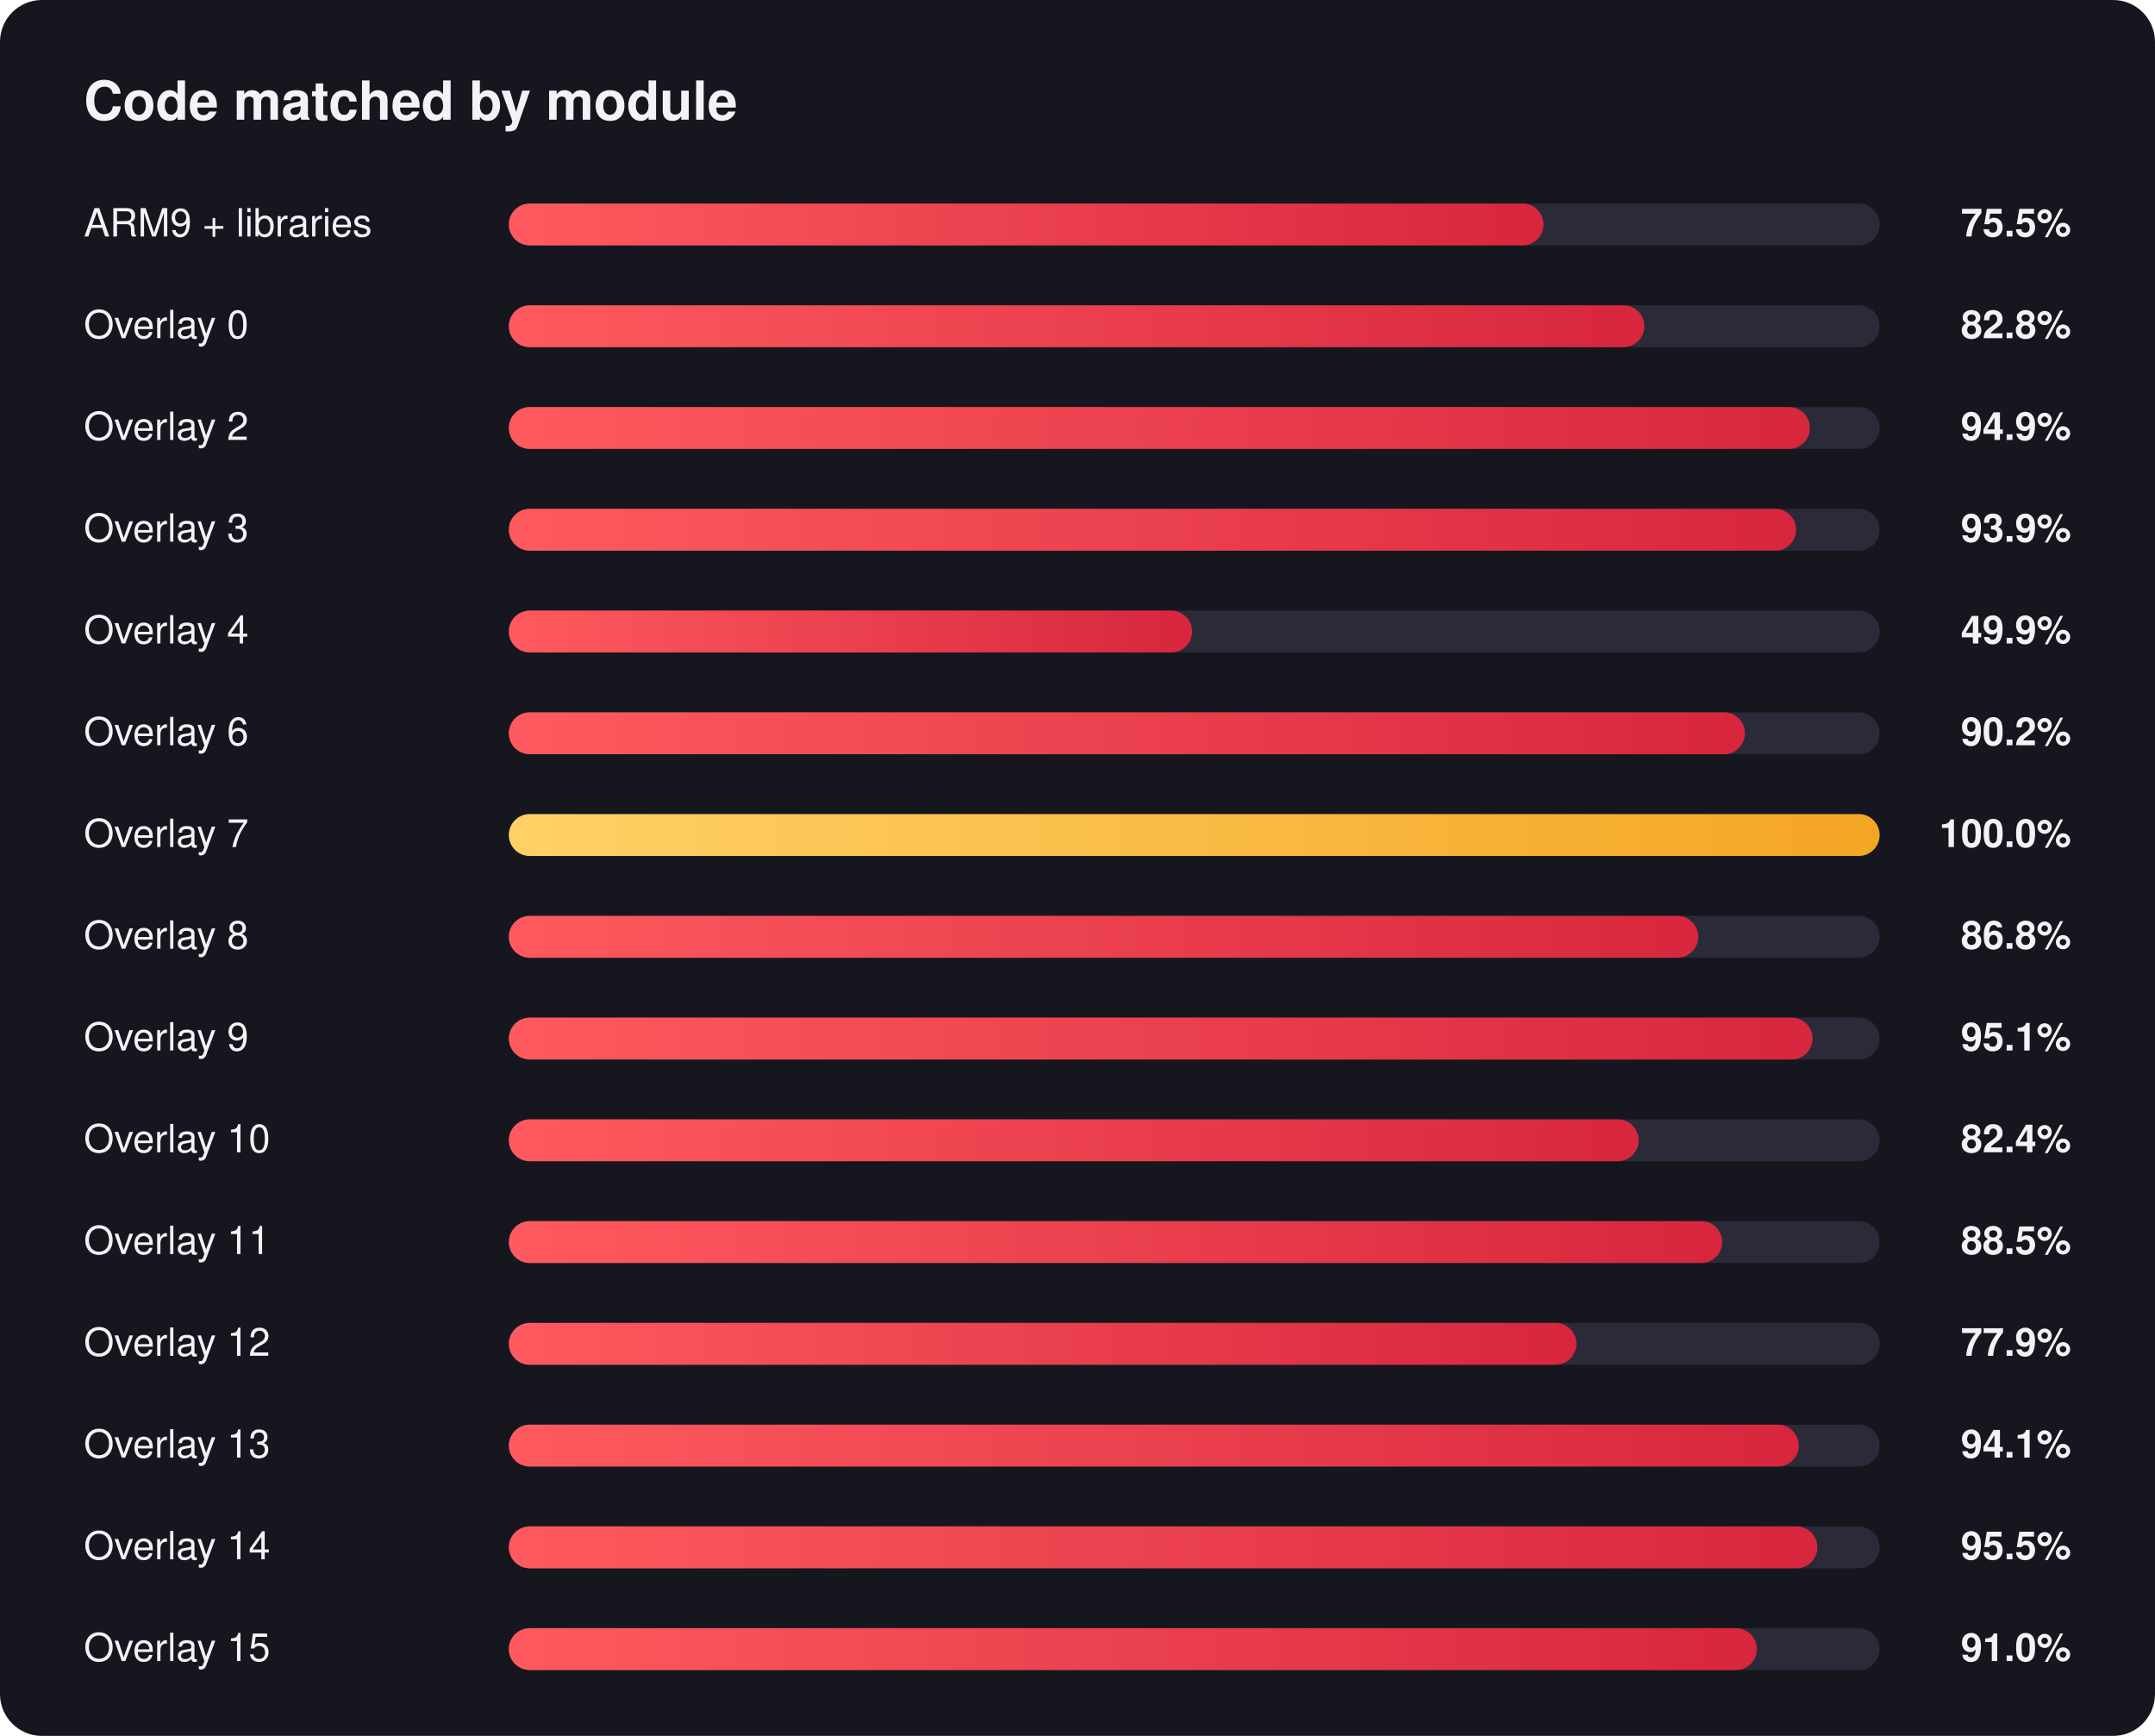
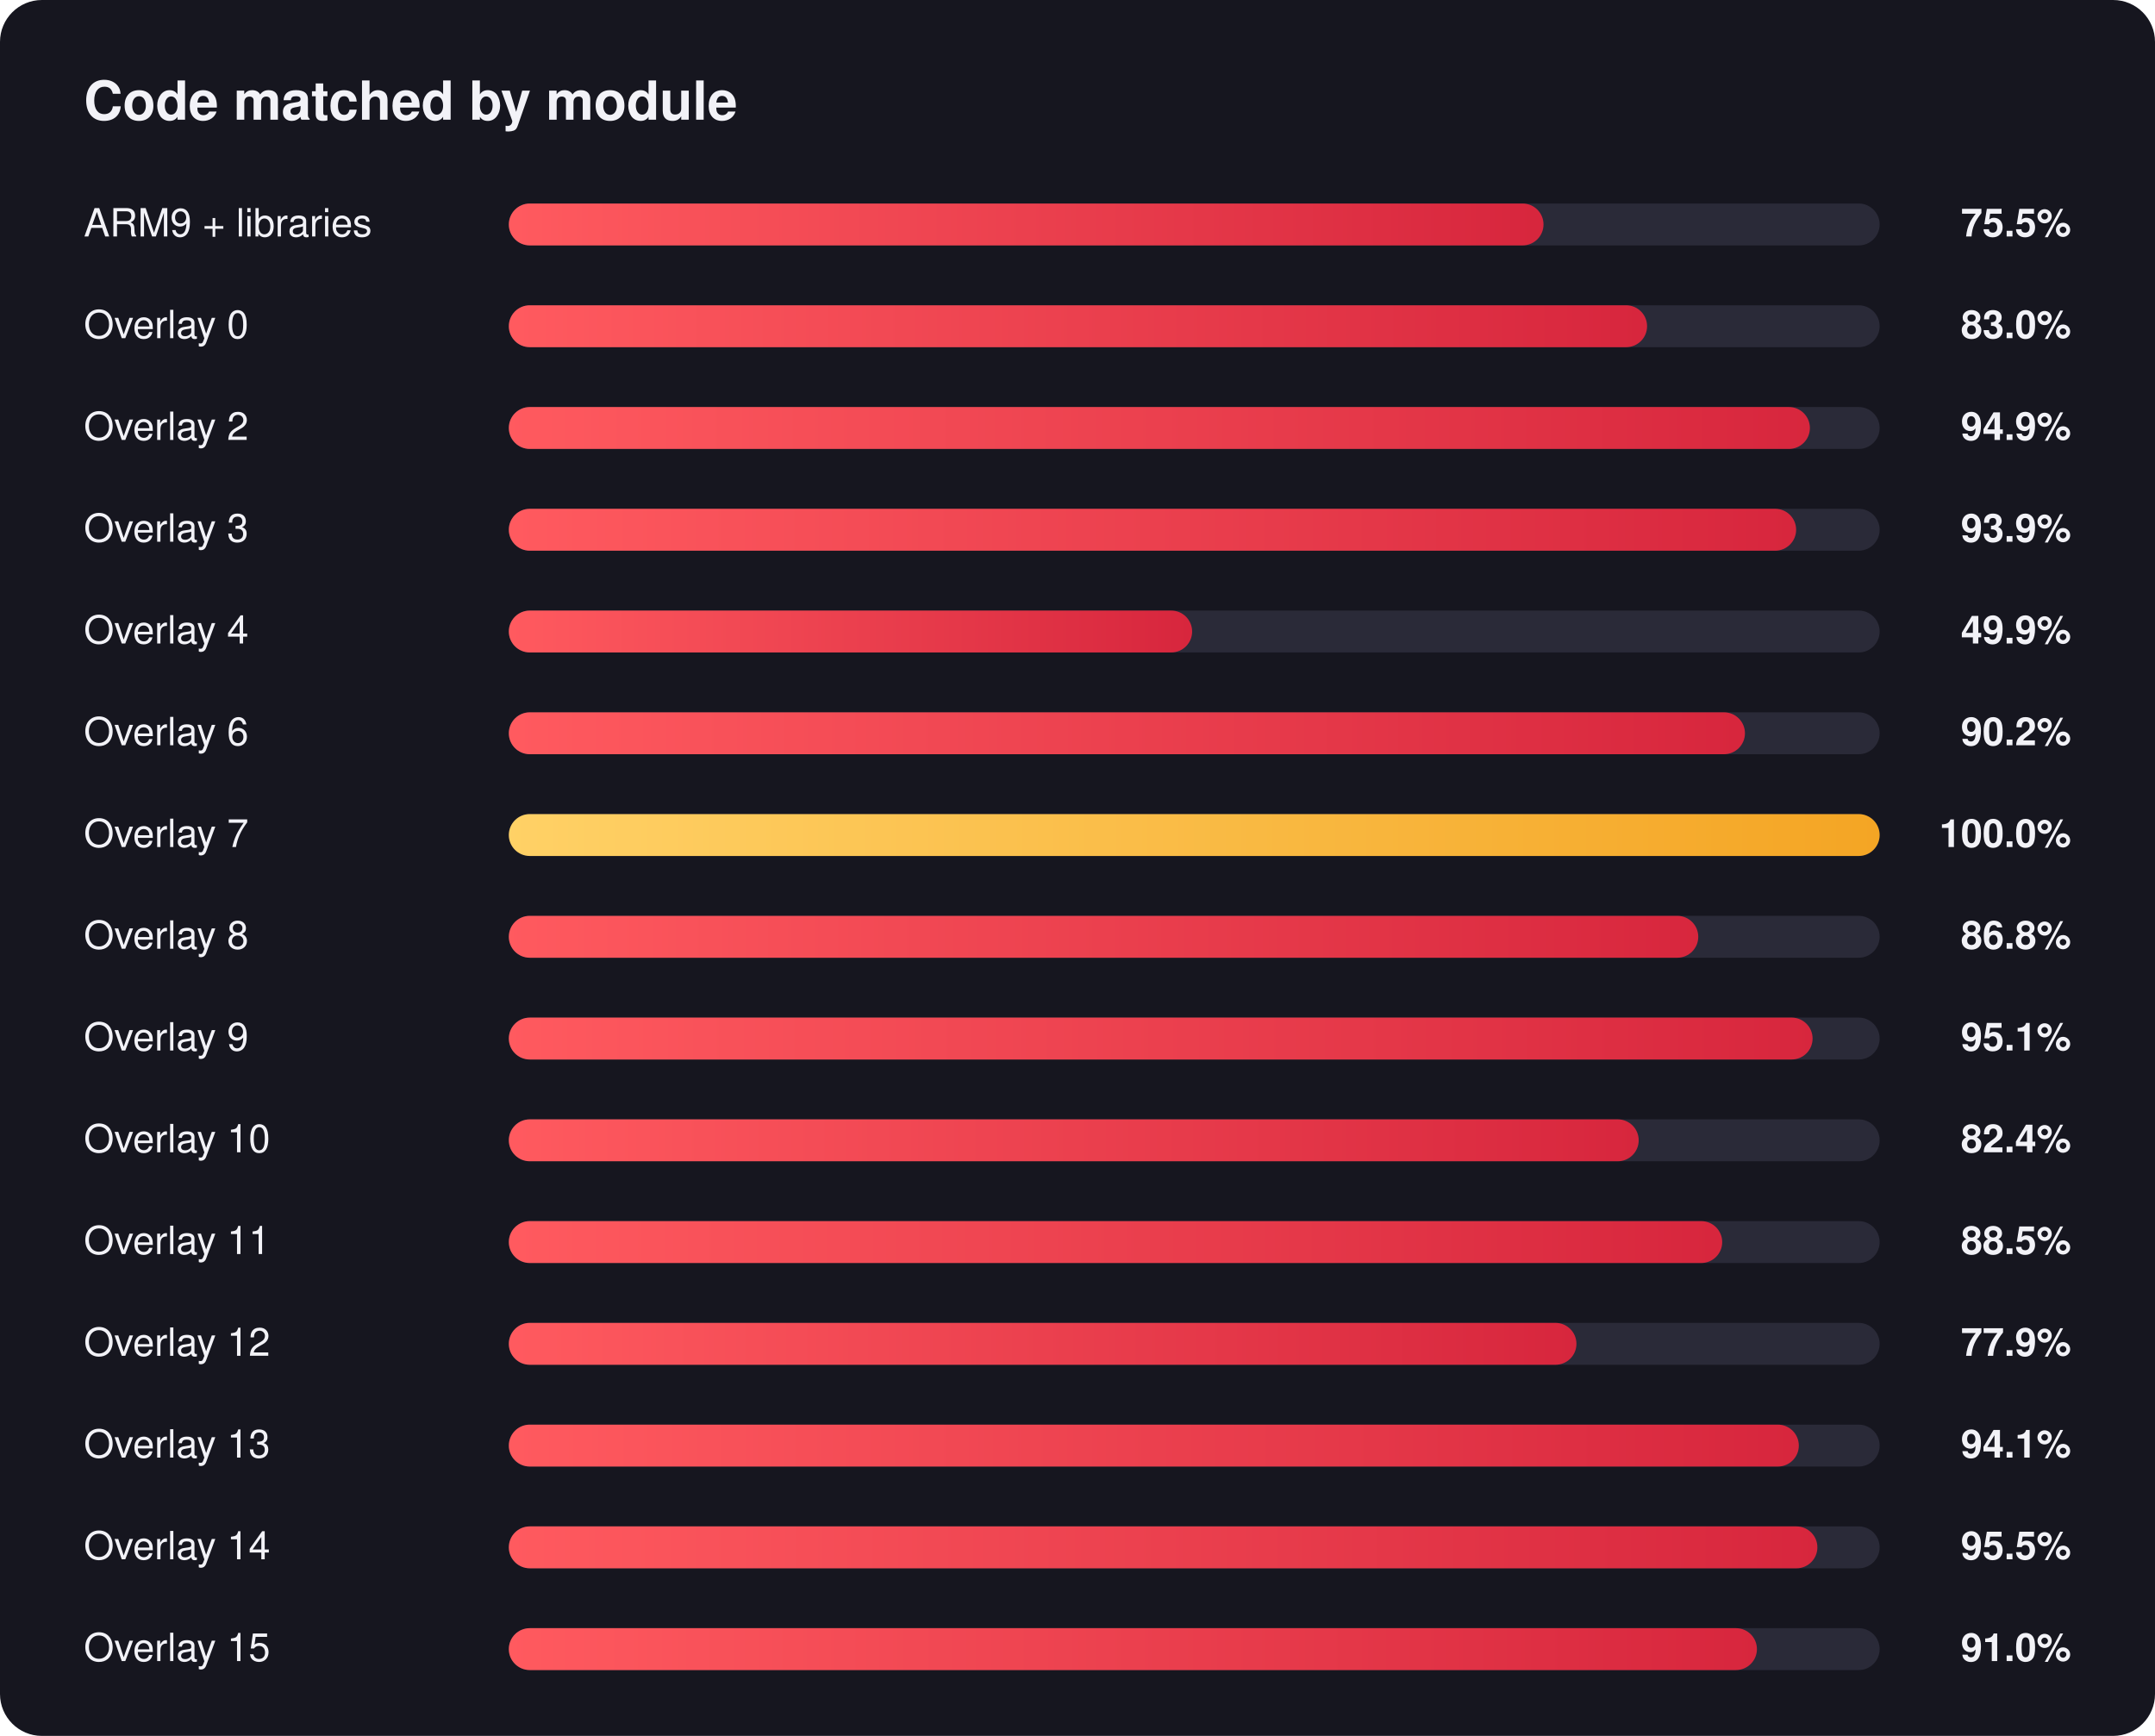
<svg xmlns="http://www.w3.org/2000/svg" width="720" height="580" viewBox="0 0 720 580" font-family="Segoe UI, Helvetica, Arial, sans-serif">
  <defs>
    <linearGradient id="red" x1="0" x2="1" y1="0" y2="0">
      <stop offset="0" stop-color="#ff5a5f" />
      <stop offset="1" stop-color="#d7263d" />
    </linearGradient>
    <linearGradient id="gold" x1="0" x2="1" y1="0" y2="0">
      <stop offset="0" stop-color="#ffd166" />
      <stop offset="1" stop-color="#f4a524" />
    </linearGradient>
  </defs>
  <rect width="720" height="580" rx="14" fill="#16161f" />
  <text x="28" y="40" fill="#f2f2f7" font-size="18" font-weight="700">Code matched by module</text>
  <text x="28" y="79" fill="#f2f2f7" font-size="13">ARM9 + libraries</text>
  <text x="692" y="79" fill="#f2f2f7" font-size="13" font-weight="600" text-anchor="end">75.5%</text>
  <rect x="170" y="68" width="458" height="14" rx="7.0" fill="#2a2a38" />
  <rect x="170" y="68" width="345.7" height="14" rx="7.0" fill="url(#red)" />
  <text x="28" y="113" fill="#f2f2f7" font-size="13">Overlay 0</text>
-   <text x="692" y="113" fill="#f2f2f7" font-size="13" font-weight="600" text-anchor="end">82.8%</text>
+   <text x="692" y="113" fill="#f2f2f7" font-size="13" font-weight="600" text-anchor="end">83.0%</text>
  <rect x="170" y="102" width="458" height="14" rx="7.0" fill="#2a2a38" />
-   <rect x="170" y="102" width="379.4" height="14" rx="7.0" fill="url(#red)" />
+   <rect x="170" y="102" width="380.3" height="14" rx="7.0" fill="url(#red)" />
  <text x="28" y="147" fill="#f2f2f7" font-size="13">Overlay 2</text>
  <text x="692" y="147" fill="#f2f2f7" font-size="13" font-weight="600" text-anchor="end">94.9%</text>
  <rect x="170" y="136" width="458" height="14" rx="7.0" fill="#2a2a38" />
  <rect x="170" y="136" width="434.7" height="14" rx="7.0" fill="url(#red)" />
  <text x="28" y="181" fill="#f2f2f7" font-size="13">Overlay 3</text>
  <text x="692" y="181" fill="#f2f2f7" font-size="13" font-weight="600" text-anchor="end">93.9%</text>
  <rect x="170" y="170" width="458" height="14" rx="7.0" fill="#2a2a38" />
  <rect x="170" y="170" width="430.1" height="14" rx="7.0" fill="url(#red)" />
  <text x="28" y="215" fill="#f2f2f7" font-size="13">Overlay 4</text>
  <text x="692" y="215" fill="#f2f2f7" font-size="13" font-weight="600" text-anchor="end">49.9%</text>
  <rect x="170" y="204" width="458" height="14" rx="7.0" fill="#2a2a38" />
  <rect x="170" y="204" width="228.3" height="14" rx="7.0" fill="url(#red)" />
  <text x="28" y="249" fill="#f2f2f7" font-size="13">Overlay 6</text>
  <text x="692" y="249" fill="#f2f2f7" font-size="13" font-weight="600" text-anchor="end">90.2%</text>
  <rect x="170" y="238" width="458" height="14" rx="7.0" fill="#2a2a38" />
  <rect x="170" y="238" width="413.0" height="14" rx="7.0" fill="url(#red)" />
  <text x="28" y="283" fill="#f2f2f7" font-size="13">Overlay 7</text>
  <text x="692" y="283" fill="#f2f2f7" font-size="13" font-weight="600" text-anchor="end">100.0%</text>
  <rect x="170" y="272" width="458" height="14" rx="7.0" fill="#2a2a38" />
  <rect x="170" y="272" width="458.0" height="14" rx="7.0" fill="url(#gold)" />
  <text x="28" y="317" fill="#f2f2f7" font-size="13">Overlay 8</text>
  <text x="692" y="317" fill="#f2f2f7" font-size="13" font-weight="600" text-anchor="end">86.8%</text>
  <rect x="170" y="306" width="458" height="14" rx="7.0" fill="#2a2a38" />
  <rect x="170" y="306" width="397.4" height="14" rx="7.0" fill="url(#red)" />
  <text x="28" y="351" fill="#f2f2f7" font-size="13">Overlay 9</text>
  <text x="692" y="351" fill="#f2f2f7" font-size="13" font-weight="600" text-anchor="end">95.1%</text>
  <rect x="170" y="340" width="458" height="14" rx="7.0" fill="#2a2a38" />
  <rect x="170" y="340" width="435.6" height="14" rx="7.0" fill="url(#red)" />
  <text x="28" y="385" fill="#f2f2f7" font-size="13">Overlay 10</text>
  <text x="692" y="385" fill="#f2f2f7" font-size="13" font-weight="600" text-anchor="end">82.4%</text>
  <rect x="170" y="374" width="458" height="14" rx="7.0" fill="#2a2a38" />
  <rect x="170" y="374" width="377.5" height="14" rx="7.0" fill="url(#red)" />
  <text x="28" y="419" fill="#f2f2f7" font-size="13">Overlay 11</text>
  <text x="692" y="419" fill="#f2f2f7" font-size="13" font-weight="600" text-anchor="end">88.5%</text>
  <rect x="170" y="408" width="458" height="14" rx="7.0" fill="#2a2a38" />
  <rect x="170" y="408" width="405.4" height="14" rx="7.0" fill="url(#red)" />
  <text x="28" y="453" fill="#f2f2f7" font-size="13">Overlay 12</text>
  <text x="692" y="453" fill="#f2f2f7" font-size="13" font-weight="600" text-anchor="end">77.9%</text>
  <rect x="170" y="442" width="458" height="14" rx="7.0" fill="#2a2a38" />
  <rect x="170" y="442" width="356.7" height="14" rx="7.0" fill="url(#red)" />
  <text x="28" y="487" fill="#f2f2f7" font-size="13">Overlay 13</text>
  <text x="692" y="487" fill="#f2f2f7" font-size="13" font-weight="600" text-anchor="end">94.1%</text>
  <rect x="170" y="476" width="458" height="14" rx="7.0" fill="#2a2a38" />
  <rect x="170" y="476" width="431.0" height="14" rx="7.0" fill="url(#red)" />
  <text x="28" y="521" fill="#f2f2f7" font-size="13">Overlay 14</text>
  <text x="692" y="521" fill="#f2f2f7" font-size="13" font-weight="600" text-anchor="end">95.5%</text>
  <rect x="170" y="510" width="458" height="14" rx="7.0" fill="#2a2a38" />
  <rect x="170" y="510" width="437.2" height="14" rx="7.0" fill="url(#red)" />
  <text x="28" y="555" fill="#f2f2f7" font-size="13">Overlay 15</text>
  <text x="692" y="555" fill="#f2f2f7" font-size="13" font-weight="600" text-anchor="end">91.0%</text>
  <rect x="170" y="544" width="458" height="14" rx="7.0" fill="#2a2a38" />
  <rect x="170" y="544" width="417.0" height="14" rx="7.0" fill="url(#red)" />
</svg>
